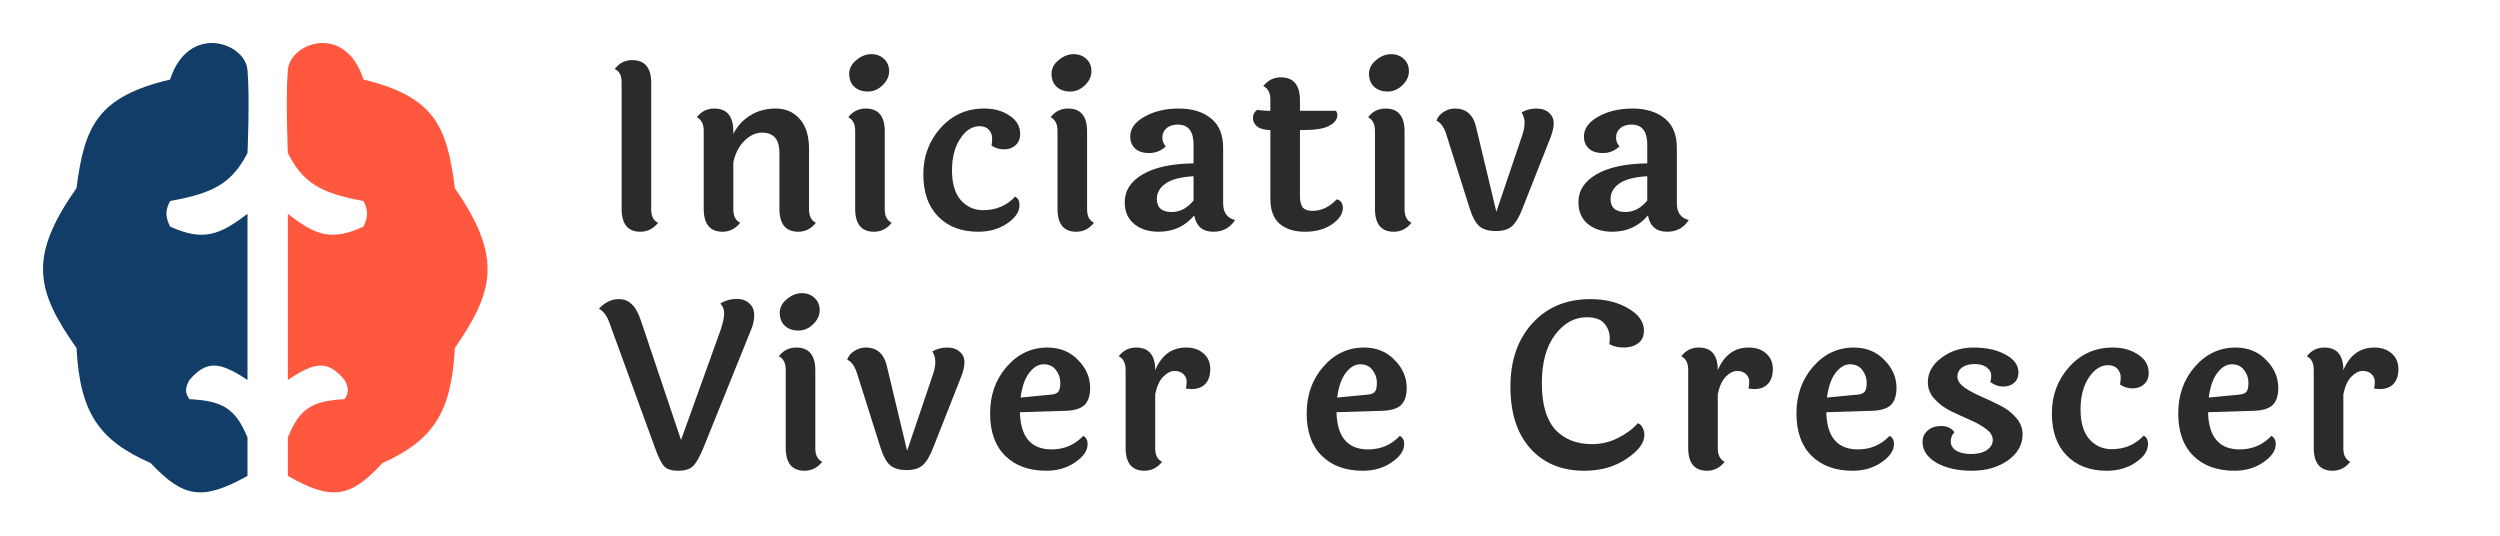
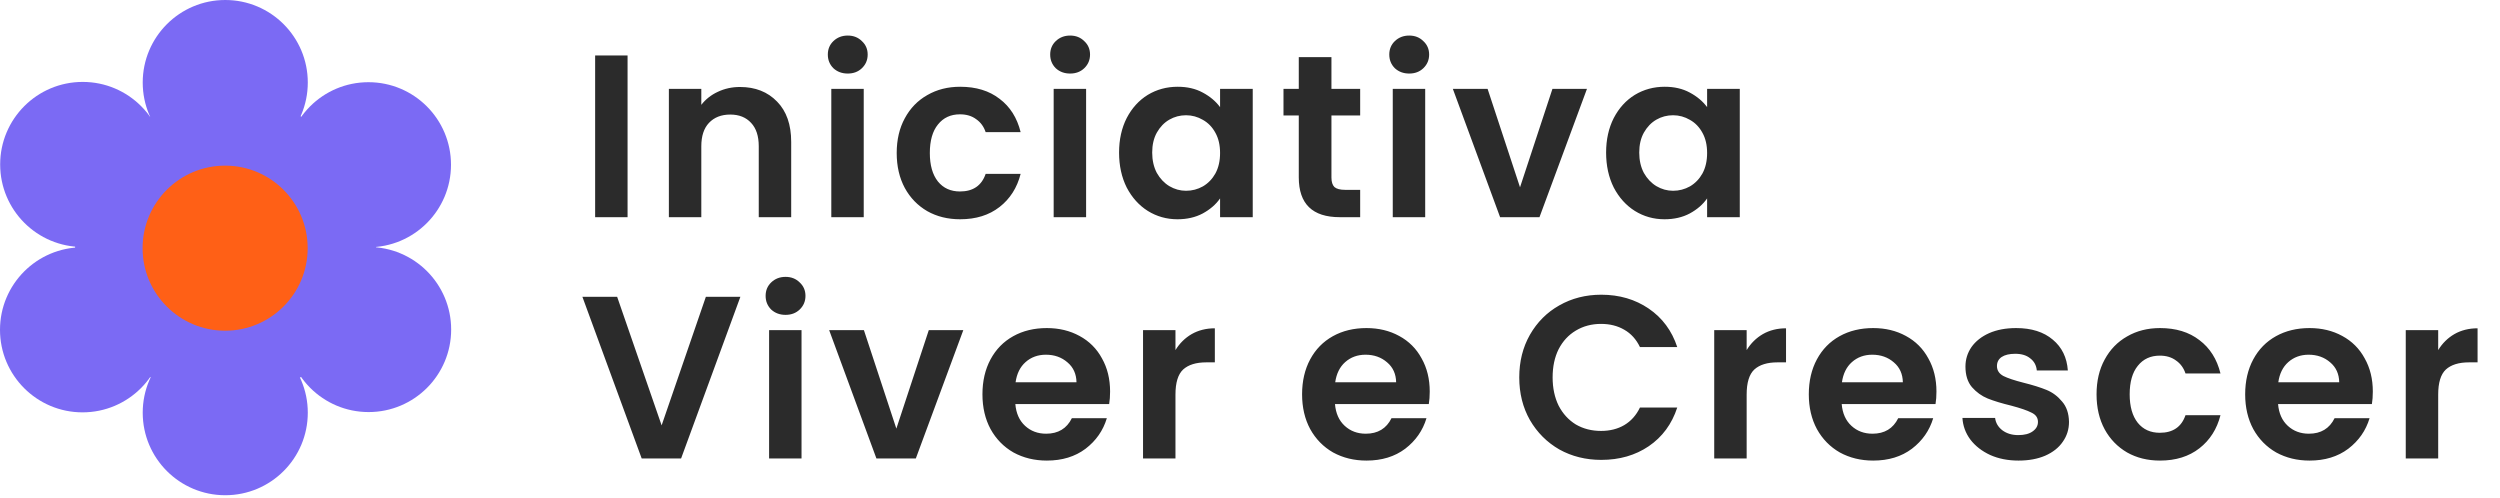
- <svg xmlns="http://www.w3.org/2000/svg" width="523" height="112" viewBox="0 0 523 112" fill="none">
-   <path d="M136.232 17.328V43.824C136.232 45.232 136.712 46.16 137.672 46.608C136.68 47.856 135.448 48.48 133.976 48.48C131.352 48.48 130.04 46.88 130.04 43.68V17.184C130.04 15.776 129.56 14.864 128.6 14.448C129.528 13.2 130.744 12.576 132.248 12.576C134.904 12.576 136.232 14.16 136.232 17.328ZM169.249 31.2V43.824C169.249 45.2 169.729 46.128 170.689 46.608C169.697 47.856 168.465 48.48 166.993 48.48C164.369 48.48 163.057 46.88 163.057 43.68V31.968C163.057 29.152 161.841 27.744 159.409 27.744C158.161 27.744 156.961 28.288 155.809 29.376C154.657 30.464 153.857 31.984 153.409 33.936V43.824C153.409 45.2 153.889 46.128 154.849 46.608C153.857 47.856 152.625 48.48 151.153 48.48C148.529 48.48 147.217 46.88 147.217 43.68V27.36C147.217 25.952 146.737 25.008 145.777 24.528C146.705 23.312 147.921 22.704 149.425 22.704C152.081 22.704 153.409 24.304 153.409 27.504V28.032C154.241 26.368 155.425 25.072 156.961 24.144C158.497 23.184 160.273 22.704 162.289 22.704C164.337 22.704 166.001 23.424 167.281 24.864C168.593 26.304 169.249 28.416 169.249 31.2ZM182.262 11.328C183.35 11.328 184.246 11.664 184.95 12.336C185.654 12.976 186.006 13.84 186.006 14.928C186.006 15.984 185.542 16.96 184.614 17.856C183.718 18.72 182.694 19.152 181.542 19.152C180.39 19.152 179.446 18.816 178.71 18.144C178.006 17.472 177.654 16.576 177.654 15.456C177.654 14.336 178.15 13.376 179.142 12.576C180.134 11.744 181.174 11.328 182.262 11.328ZM185.094 27.504V43.824C185.094 45.2 185.574 46.128 186.534 46.608C185.542 47.856 184.31 48.48 182.838 48.48C180.214 48.48 178.902 46.88 178.902 43.68V27.36C178.902 25.952 178.422 25.008 177.462 24.528C178.39 23.312 179.606 22.704 181.11 22.704C183.766 22.704 185.094 24.304 185.094 27.504ZM213.415 27.984C213.415 29.008 213.095 29.808 212.455 30.384C211.815 30.96 210.999 31.248 210.007 31.248C209.047 31.248 208.183 30.976 207.415 30.432C207.511 30.048 207.559 29.536 207.559 28.896C207.559 28.256 207.335 27.68 206.887 27.168C206.439 26.656 205.783 26.4 204.919 26.4C203.383 26.4 202.039 27.264 200.887 28.992C199.735 30.72 199.159 32.944 199.159 35.664C199.159 38.384 199.767 40.448 200.983 41.856C202.231 43.264 203.799 43.968 205.687 43.968C208.375 43.968 210.599 43.024 212.359 41.136C212.967 41.424 213.271 42.016 213.271 42.912C213.271 44.32 212.407 45.6 210.679 46.752C208.983 47.904 206.967 48.48 204.631 48.48C201.143 48.48 198.359 47.424 196.279 45.312C194.199 43.2 193.159 40.256 193.159 36.48C193.159 32.704 194.359 29.472 196.759 26.784C199.191 24.064 202.231 22.704 205.879 22.704C207.991 22.704 209.767 23.2 211.207 24.192C212.679 25.152 213.415 26.416 213.415 27.984ZM224.587 11.328C225.675 11.328 226.571 11.664 227.275 12.336C227.979 12.976 228.331 13.84 228.331 14.928C228.331 15.984 227.867 16.96 226.939 17.856C226.043 18.72 225.019 19.152 223.867 19.152C222.715 19.152 221.771 18.816 221.035 18.144C220.331 17.472 219.979 16.576 219.979 15.456C219.979 14.336 220.475 13.376 221.467 12.576C222.459 11.744 223.499 11.328 224.587 11.328ZM227.419 27.504V43.824C227.419 45.2 227.899 46.128 228.859 46.608C227.867 47.856 226.635 48.48 225.163 48.48C222.539 48.48 221.227 46.88 221.227 43.68V27.36C221.227 25.952 220.747 25.008 219.787 24.528C220.715 23.312 221.931 22.704 223.435 22.704C226.091 22.704 227.419 24.304 227.419 27.504ZM242.011 41.616C242.011 43.44 243.051 44.352 245.131 44.352C246.859 44.352 248.379 43.552 249.691 41.952V36.864C247.003 37.024 245.051 37.536 243.835 38.4C242.619 39.264 242.011 40.336 242.011 41.616ZM255.883 30.96V42.576C255.883 44.464 256.715 45.616 258.379 46.032C257.323 47.664 255.819 48.48 253.867 48.48C251.595 48.48 250.251 47.344 249.835 45.072C247.915 47.344 245.435 48.48 242.395 48.48C240.283 48.48 238.571 47.936 237.259 46.848C235.947 45.76 235.291 44.24 235.291 42.288C235.291 39.888 236.539 37.952 239.035 36.48C241.531 35.008 245.083 34.24 249.691 34.176V30.24C249.691 27.456 248.587 26.064 246.379 26.064C245.387 26.064 244.603 26.32 244.027 26.832C243.451 27.344 243.163 27.984 243.163 28.752C243.163 29.488 243.403 30.112 243.883 30.624C242.891 31.552 241.739 32.016 240.427 32.016C239.115 32.016 238.123 31.696 237.451 31.056C236.779 30.416 236.443 29.584 236.443 28.56C236.443 26.896 237.451 25.504 239.467 24.384C241.483 23.264 243.867 22.704 246.619 22.704C249.403 22.704 251.643 23.392 253.339 24.768C255.035 26.112 255.883 28.176 255.883 30.96ZM271.951 27.216V40.992C271.951 42.08 272.143 42.88 272.527 43.392C272.943 43.872 273.615 44.112 274.543 44.112C276.431 44.112 278.127 43.312 279.631 41.712C279.983 41.744 280.287 41.92 280.543 42.24C280.799 42.56 280.927 42.976 280.927 43.488C280.927 44.736 280.159 45.888 278.623 46.944C277.119 47.968 275.247 48.48 273.007 48.48C270.767 48.48 268.991 47.92 267.679 46.8C266.399 45.648 265.759 43.92 265.759 41.616V27.216C264.511 27.184 263.583 26.928 262.975 26.448C262.399 25.968 262.111 25.376 262.111 24.672C262.111 23.968 262.399 23.408 262.975 22.992C263.935 23.12 264.767 23.184 265.471 23.184H265.759V20.832C265.759 19.424 265.263 18.48 264.271 18C265.263 16.784 266.479 16.176 267.919 16.176C270.607 16.176 271.951 17.776 271.951 20.976V23.184H279.487C279.679 23.472 279.775 23.776 279.775 24.096C279.775 24.96 279.215 25.696 278.095 26.304C277.007 26.912 275.119 27.216 272.431 27.216H271.951ZM291.003 11.328C292.091 11.328 292.987 11.664 293.691 12.336C294.395 12.976 294.747 13.84 294.747 14.928C294.747 15.984 294.283 16.96 293.355 17.856C292.459 18.72 291.435 19.152 290.283 19.152C289.131 19.152 288.187 18.816 287.451 18.144C286.747 17.472 286.395 16.576 286.395 15.456C286.395 14.336 286.891 13.376 287.883 12.576C288.875 11.744 289.915 11.328 291.003 11.328ZM293.835 27.504V43.824C293.835 45.2 294.315 46.128 295.275 46.608C294.283 47.856 293.051 48.48 291.579 48.48C288.955 48.48 287.643 46.88 287.643 43.68V27.36C287.643 25.952 287.163 25.008 286.203 24.528C287.131 23.312 288.347 22.704 289.851 22.704C292.507 22.704 293.835 24.304 293.835 27.504ZM318.46 28.272C318.78 27.344 318.94 26.48 318.94 25.68C318.94 24.88 318.732 24.16 318.316 23.52C319.244 22.976 320.268 22.704 321.388 22.704C322.508 22.704 323.388 22.992 324.028 23.568C324.7 24.144 325.036 24.88 325.036 25.776C325.036 26.64 324.796 27.68 324.316 28.896L318.556 43.488C317.884 45.28 317.148 46.544 316.348 47.28C315.58 47.984 314.444 48.336 312.94 48.336C311.436 48.336 310.284 48 309.484 47.328C308.684 46.624 307.996 45.344 307.42 43.488L302.524 27.984C302.044 26.544 301.372 25.632 300.508 25.248C300.764 24.48 301.26 23.872 301.996 23.424C302.732 22.944 303.532 22.704 304.396 22.704C306.796 22.704 308.284 24.08 308.86 26.832L313.036 44.304L318.46 28.272ZM336.926 41.616C336.926 43.44 337.966 44.352 340.046 44.352C341.774 44.352 343.294 43.552 344.606 41.952V36.864C341.918 37.024 339.966 37.536 338.75 38.4C337.534 39.264 336.926 40.336 336.926 41.616ZM350.798 30.96V42.576C350.798 44.464 351.63 45.616 353.294 46.032C352.238 47.664 350.734 48.48 348.782 48.48C346.51 48.48 345.166 47.344 344.75 45.072C342.83 47.344 340.35 48.48 337.31 48.48C335.198 48.48 333.486 47.936 332.174 46.848C330.862 45.76 330.206 44.24 330.206 42.288C330.206 39.888 331.454 37.952 333.95 36.48C336.446 35.008 339.998 34.24 344.606 34.176V30.24C344.606 27.456 343.502 26.064 341.294 26.064C340.302 26.064 339.518 26.32 338.942 26.832C338.366 27.344 338.078 27.984 338.078 28.752C338.078 29.488 338.318 30.112 338.798 30.624C337.806 31.552 336.654 32.016 335.342 32.016C334.03 32.016 333.038 31.696 332.366 31.056C331.694 30.416 331.358 29.584 331.358 28.56C331.358 26.896 332.366 25.504 334.382 24.384C336.398 23.264 338.782 22.704 341.534 22.704C344.318 22.704 346.558 23.392 348.254 24.768C349.95 26.112 350.798 28.176 350.798 30.96ZM150.68 63.488C151.768 62.848 152.888 62.528 154.04 62.528C155.224 62.528 156.136 62.848 156.776 63.488C157.448 64.096 157.784 64.912 157.784 65.936C157.784 66.96 157.56 67.984 157.112 69.008L147.176 93.632C146.376 95.584 145.64 96.88 144.968 97.52C144.328 98.16 143.304 98.48 141.896 98.48C140.488 98.48 139.496 98.16 138.92 97.52C138.344 96.88 137.704 95.584 137 93.632L127.544 67.664C127 66.096 126.248 65.072 125.288 64.592C126.536 63.248 127.928 62.576 129.464 62.576C130.52 62.576 131.4 62.912 132.104 63.584C132.84 64.224 133.496 65.376 134.072 67.04L142.472 92.048L150.776 68.96C151.256 67.488 151.496 66.352 151.496 65.552C151.496 64.72 151.224 64.032 150.68 63.488ZM167.733 61.328C168.821 61.328 169.717 61.664 170.421 62.336C171.125 62.976 171.477 63.84 171.477 64.928C171.477 65.984 171.013 66.96 170.085 67.856C169.189 68.72 168.165 69.152 167.013 69.152C165.861 69.152 164.917 68.816 164.181 68.144C163.477 67.472 163.125 66.576 163.125 65.456C163.125 64.336 163.621 63.376 164.613 62.576C165.605 61.744 166.645 61.328 167.733 61.328ZM170.565 77.504V93.824C170.565 95.2 171.045 96.128 172.005 96.608C171.013 97.856 169.781 98.48 168.309 98.48C165.685 98.48 164.373 96.88 164.373 93.68V77.36C164.373 75.952 163.893 75.008 162.933 74.528C163.861 73.312 165.077 72.704 166.581 72.704C169.237 72.704 170.565 74.304 170.565 77.504ZM195.19 78.272C195.51 77.344 195.67 76.48 195.67 75.68C195.67 74.88 195.462 74.16 195.046 73.52C195.974 72.976 196.998 72.704 198.118 72.704C199.238 72.704 200.118 72.992 200.758 73.568C201.43 74.144 201.766 74.88 201.766 75.776C201.766 76.64 201.526 77.68 201.046 78.896L195.286 93.488C194.614 95.28 193.878 96.544 193.078 97.28C192.31 97.984 191.174 98.336 189.67 98.336C188.166 98.336 187.014 98 186.214 97.328C185.414 96.624 184.726 95.344 184.15 93.488L179.254 77.984C178.774 76.544 178.102 75.632 177.238 75.248C177.494 74.48 177.99 73.872 178.726 73.424C179.462 72.944 180.262 72.704 181.126 72.704C183.526 72.704 185.014 74.08 185.59 76.832L189.766 94.304L195.19 78.272ZM219.992 82.544C220.632 82.48 221.096 82.288 221.384 81.968C221.672 81.648 221.816 81.008 221.816 80.048C221.816 79.088 221.512 78.208 220.904 77.408C220.296 76.608 219.432 76.208 218.312 76.208C217.224 76.208 216.216 76.816 215.288 78.032C214.392 79.216 213.8 80.928 213.512 83.168L219.992 82.544ZM219.992 94.016C222.616 94.016 224.824 93.072 226.616 91.184C227.224 91.504 227.528 92.08 227.528 92.912C227.528 94.256 226.664 95.52 224.936 96.704C223.24 97.888 221.224 98.48 218.888 98.48C215.272 98.48 212.408 97.44 210.296 95.36C208.184 93.28 207.128 90.32 207.128 86.48C207.128 82.64 208.28 79.392 210.584 76.736C212.92 74.048 215.768 72.704 219.128 72.704C221.72 72.704 223.848 73.568 225.512 75.296C227.208 76.992 228.056 78.944 228.056 81.152C228.056 82.816 227.64 84.032 226.808 84.8C225.976 85.536 224.584 85.92 222.632 85.952L213.368 86.24C213.496 91.424 215.704 94.016 219.992 94.016ZM235.477 93.68V77.36C235.477 75.952 234.997 75.008 234.037 74.528C234.965 73.312 236.181 72.704 237.685 72.704C240.341 72.704 241.669 74.288 241.669 77.456C242.981 74.288 245.141 72.704 248.149 72.704C249.653 72.704 250.869 73.12 251.797 73.952C252.725 74.784 253.189 75.872 253.189 77.216C253.189 78.528 252.853 79.552 252.181 80.288C251.509 81.024 250.549 81.392 249.301 81.392C249.077 81.392 248.677 81.36 248.101 81.296C248.197 80.816 248.245 80.304 248.245 79.76C248.245 79.216 248.021 78.72 247.573 78.272C247.125 77.824 246.501 77.6 245.701 77.6C244.933 77.6 244.149 78 243.349 78.8C242.581 79.568 242.021 80.784 241.669 82.448V93.824C241.669 95.2 242.149 96.128 243.109 96.608C242.117 97.856 240.885 98.48 239.413 98.48C236.789 98.48 235.477 96.88 235.477 93.68ZM286.22 82.544C286.86 82.48 287.324 82.288 287.612 81.968C287.9 81.648 288.044 81.008 288.044 80.048C288.044 79.088 287.74 78.208 287.132 77.408C286.524 76.608 285.66 76.208 284.54 76.208C283.452 76.208 282.444 76.816 281.516 78.032C280.62 79.216 280.028 80.928 279.74 83.168L286.22 82.544ZM286.22 94.016C288.844 94.016 291.052 93.072 292.844 91.184C293.452 91.504 293.756 92.08 293.756 92.912C293.756 94.256 292.892 95.52 291.164 96.704C289.468 97.888 287.452 98.48 285.116 98.48C281.5 98.48 278.636 97.44 276.524 95.36C274.412 93.28 273.356 90.32 273.356 86.48C273.356 82.64 274.508 79.392 276.812 76.736C279.148 74.048 281.996 72.704 285.356 72.704C287.948 72.704 290.076 73.568 291.74 75.296C293.436 76.992 294.284 78.944 294.284 81.152C294.284 82.816 293.868 84.032 293.036 84.8C292.204 85.536 290.812 85.92 288.86 85.952L279.596 86.24C279.724 91.424 281.932 94.016 286.22 94.016ZM343.914 69.152C343.914 70.336 343.498 71.232 342.666 71.84C341.866 72.416 340.874 72.704 339.69 72.704C338.506 72.704 337.498 72.464 336.666 71.984C336.73 71.568 336.762 71.168 336.762 70.784C336.762 69.6 336.394 68.576 335.658 67.712C334.954 66.816 333.706 66.368 331.914 66.368C329.386 66.368 327.194 67.584 325.338 70.016C323.482 72.448 322.554 75.84 322.554 80.192C322.554 84.544 323.482 87.76 325.338 89.84C327.226 91.888 329.802 92.912 333.066 92.912C334.986 92.912 336.794 92.48 338.49 91.616C340.218 90.752 341.594 89.728 342.618 88.544C343.034 88.64 343.37 88.944 343.626 89.456C343.882 89.968 344.01 90.48 344.01 90.992C344.01 92.656 342.762 94.32 340.266 95.984C337.802 97.648 334.858 98.48 331.434 98.48C326.698 98.48 322.938 96.928 320.154 93.824C317.37 90.72 315.978 86.416 315.978 80.912C315.978 75.408 317.514 70.976 320.586 67.616C323.658 64.256 327.69 62.576 332.682 62.576C335.786 62.576 338.426 63.216 340.602 64.496C342.81 65.776 343.914 67.328 343.914 69.152ZM353.17 93.68V77.36C353.17 75.952 352.69 75.008 351.73 74.528C352.658 73.312 353.874 72.704 355.378 72.704C358.034 72.704 359.362 74.288 359.362 77.456C360.674 74.288 362.834 72.704 365.842 72.704C367.346 72.704 368.562 73.12 369.49 73.952C370.418 74.784 370.882 75.872 370.882 77.216C370.882 78.528 370.546 79.552 369.874 80.288C369.202 81.024 368.242 81.392 366.994 81.392C366.77 81.392 366.37 81.36 365.794 81.296C365.89 80.816 365.938 80.304 365.938 79.76C365.938 79.216 365.714 78.72 365.266 78.272C364.818 77.824 364.194 77.6 363.394 77.6C362.626 77.6 361.842 78 361.042 78.8C360.274 79.568 359.714 80.784 359.362 82.448V93.824C359.362 95.2 359.842 96.128 360.802 96.608C359.81 97.856 358.578 98.48 357.106 98.48C354.482 98.48 353.17 96.88 353.17 93.68ZM388.682 82.544C389.322 82.48 389.786 82.288 390.074 81.968C390.362 81.648 390.506 81.008 390.506 80.048C390.506 79.088 390.202 78.208 389.594 77.408C388.986 76.608 388.122 76.208 387.002 76.208C385.914 76.208 384.906 76.816 383.978 78.032C383.082 79.216 382.49 80.928 382.202 83.168L388.682 82.544ZM388.682 94.016C391.306 94.016 393.514 93.072 395.306 91.184C395.914 91.504 396.218 92.08 396.218 92.912C396.218 94.256 395.354 95.52 393.626 96.704C391.93 97.888 389.914 98.48 387.578 98.48C383.962 98.48 381.098 97.44 378.986 95.36C376.874 93.28 375.818 90.32 375.818 86.48C375.818 82.64 376.97 79.392 379.274 76.736C381.61 74.048 384.458 72.704 387.818 72.704C390.41 72.704 392.538 73.568 394.202 75.296C395.898 76.992 396.746 78.944 396.746 81.152C396.746 82.816 396.33 84.032 395.498 84.8C394.666 85.536 393.274 85.92 391.322 85.952L382.058 86.24C382.186 91.424 384.394 94.016 388.682 94.016ZM422.262 77.936C422.262 78.832 421.958 79.552 421.35 80.096C420.774 80.608 420.006 80.864 419.046 80.864C418.086 80.864 417.19 80.544 416.358 79.904C416.518 79.424 416.582 78.928 416.55 78.416C416.55 77.872 416.246 77.36 415.638 76.88C415.062 76.4 414.214 76.16 413.094 76.16C412.006 76.16 411.126 76.4 410.454 76.88C409.814 77.36 409.494 78 409.494 78.8C409.494 79.568 409.958 80.304 410.886 81.008C411.846 81.68 412.982 82.304 414.294 82.88C415.638 83.456 416.966 84.08 418.278 84.752C419.622 85.392 420.758 86.24 421.686 87.296C422.646 88.352 423.126 89.536 423.126 90.848C423.126 93.024 422.102 94.848 420.054 96.32C418.006 97.76 415.494 98.48 412.518 98.48C409.574 98.48 407.126 97.936 405.174 96.848C403.19 95.696 402.198 94.24 402.198 92.48C402.198 91.488 402.55 90.688 403.254 90.08C403.958 89.44 404.902 89.12 406.086 89.12C407.302 89.12 408.23 89.552 408.87 90.416C408.358 90.928 408.102 91.584 408.102 92.384C408.102 93.152 408.47 93.776 409.206 94.256C409.974 94.736 411.03 94.976 412.374 94.976C413.75 94.976 414.838 94.704 415.638 94.16C416.47 93.584 416.886 92.88 416.886 92.048C416.886 91.184 416.422 90.416 415.494 89.744C414.566 89.04 413.43 88.4 412.086 87.824C410.774 87.248 409.446 86.64 408.102 86C406.758 85.328 405.622 84.48 404.694 83.456C403.766 82.432 403.302 81.28 403.302 80C403.302 77.984 404.246 76.272 406.134 74.864C408.022 73.424 410.278 72.704 412.902 72.704C415.558 72.704 417.782 73.2 419.574 74.192C421.366 75.152 422.262 76.4 422.262 77.936ZM449.507 77.984C449.507 79.008 449.187 79.808 448.547 80.384C447.907 80.96 447.091 81.248 446.099 81.248C445.139 81.248 444.275 80.976 443.507 80.432C443.603 80.048 443.651 79.536 443.651 78.896C443.651 78.256 443.427 77.68 442.979 77.168C442.531 76.656 441.875 76.4 441.011 76.4C439.475 76.4 438.131 77.264 436.979 78.992C435.827 80.72 435.251 82.944 435.251 85.664C435.251 88.384 435.859 90.448 437.075 91.856C438.323 93.264 439.891 93.968 441.779 93.968C444.467 93.968 446.691 93.024 448.451 91.136C449.059 91.424 449.363 92.016 449.363 92.912C449.363 94.32 448.499 95.6 446.771 96.752C445.075 97.904 443.059 98.48 440.723 98.48C437.235 98.48 434.451 97.424 432.371 95.312C430.291 93.2 429.251 90.256 429.251 86.48C429.251 82.704 430.451 79.472 432.851 76.784C435.283 74.064 438.323 72.704 441.971 72.704C444.083 72.704 445.859 73.2 447.299 74.192C448.771 75.152 449.507 76.416 449.507 77.984ZM468.551 82.544C469.191 82.48 469.655 82.288 469.943 81.968C470.231 81.648 470.375 81.008 470.375 80.048C470.375 79.088 470.071 78.208 469.463 77.408C468.855 76.608 467.991 76.208 466.871 76.208C465.783 76.208 464.775 76.816 463.847 78.032C462.951 79.216 462.359 80.928 462.071 83.168L468.551 82.544ZM468.551 94.016C471.175 94.016 473.383 93.072 475.175 91.184C475.783 91.504 476.087 92.08 476.087 92.912C476.087 94.256 475.223 95.52 473.495 96.704C471.799 97.888 469.783 98.48 467.447 98.48C463.831 98.48 460.967 97.44 458.855 95.36C456.743 93.28 455.687 90.32 455.687 86.48C455.687 82.64 456.839 79.392 459.143 76.736C461.479 74.048 464.327 72.704 467.687 72.704C470.279 72.704 472.407 73.568 474.071 75.296C475.767 76.992 476.615 78.944 476.615 81.152C476.615 82.816 476.199 84.032 475.367 84.8C474.535 85.536 473.143 85.92 471.191 85.952L461.927 86.24C462.055 91.424 464.263 94.016 468.551 94.016ZM484.036 93.68V77.36C484.036 75.952 483.556 75.008 482.596 74.528C483.524 73.312 484.74 72.704 486.244 72.704C488.9 72.704 490.228 74.288 490.228 77.456C491.54 74.288 493.7 72.704 496.708 72.704C498.212 72.704 499.428 73.12 500.356 73.952C501.284 74.784 501.748 75.872 501.748 77.216C501.748 78.528 501.412 79.552 500.74 80.288C500.068 81.024 499.108 81.392 497.86 81.392C497.636 81.392 497.236 81.36 496.66 81.296C496.756 80.816 496.804 80.304 496.804 79.76C496.804 79.216 496.58 78.72 496.132 78.272C495.684 77.824 495.06 77.6 494.26 77.6C493.492 77.6 492.708 78 491.908 78.8C491.14 79.568 490.58 80.784 490.228 82.448V93.824C490.228 95.2 490.708 96.128 491.668 96.608C490.676 97.856 489.444 98.48 487.972 98.48C485.348 98.48 484.036 96.88 484.036 93.68Z" fill="#2B2B2B" />
-   <path d="M35.578 16.64C39.427 4.784 51.271 8.851 51.776 14.634C52.28 20.418 51.776 32.02 51.776 32.02C48.508 38.249 44.878 40.382 35.578 42.05C34.518 44.139 34.596 45.31 35.578 47.4C42.548 50.559 45.969 49.153 51.776 44.725V79.496C45.901 75.583 43.175 75.361 39.628 79.496C38.695 81.226 38.679 82.107 39.628 83.508C46.35 83.859 49.245 85.284 51.776 91.532V99.556C42.252 104.879 38.303 104.065 31.529 96.882C20.776 92.133 16.726 86.448 16.007 72.809C7.673 60.956 5.708 53.919 16.007 39.375C17.667 26.21 20.541 20.221 35.578 16.64Z" fill="#123D68" />
-   <path d="M76.04 16.64C72.281 4.784 60.712 8.851 60.219 14.634C59.726 20.418 60.219 32.02 60.219 32.02C63.41 38.249 66.957 40.382 76.04 42.05C77.076 44.139 76.999 45.31 76.04 47.4C69.232 50.559 65.891 49.153 60.219 44.725V79.496C65.957 75.583 68.62 75.361 72.085 79.496C72.995 81.226 73.011 82.107 72.085 83.508C65.519 83.859 62.691 85.284 60.219 91.532V99.556C69.521 104.879 73.379 104.065 79.995 96.882C90.498 92.133 94.454 86.448 95.156 72.809C103.296 60.956 105.216 53.919 95.156 39.375C93.535 26.21 90.727 20.221 76.04 16.64Z" fill="#FF583E" />
+ <svg xmlns="http://www.w3.org/2000/svg" width="518" height="103" viewBox="0 0 518 103" fill="none">
+   <path d="M130.032 11.496V45H123.312V11.496H130.032ZM153.327 18.024C156.495 18.024 159.055 19.032 161.007 21.048C162.959 23.032 163.935 25.816 163.935 29.4V45H157.215V30.312C157.215 28.2 156.687 26.584 155.631 25.464C154.575 24.312 153.135 23.736 151.311 23.736C149.455 23.736 147.983 24.312 146.895 25.464C145.839 26.584 145.311 28.2 145.311 30.312V45H138.591V18.408H145.311V21.72C146.207 20.568 147.343 19.672 148.719 19.032C150.127 18.36 151.663 18.024 153.327 18.024ZM175.654 15.24C174.47 15.24 173.478 14.872 172.678 14.136C171.91 13.368 171.526 12.424 171.526 11.304C171.526 10.184 171.91 9.256 172.678 8.52C173.478 7.752 174.47 7.368 175.654 7.368C176.838 7.368 177.814 7.752 178.582 8.52C179.382 9.256 179.782 10.184 179.782 11.304C179.782 12.424 179.382 13.368 178.582 14.136C177.814 14.872 176.838 15.24 175.654 15.24ZM178.966 18.408V45H172.246V18.408H178.966ZM185.797 31.704C185.797 28.952 186.357 26.552 187.477 24.504C188.597 22.424 190.149 20.824 192.133 19.704C194.117 18.552 196.389 17.976 198.949 17.976C202.245 17.976 204.965 18.808 207.109 20.472C209.285 22.104 210.741 24.408 211.477 27.384H204.229C203.845 26.232 203.189 25.336 202.261 24.696C201.365 24.024 200.245 23.688 198.901 23.688C196.981 23.688 195.461 24.392 194.341 25.8C193.221 27.176 192.661 29.144 192.661 31.704C192.661 34.232 193.221 36.2 194.341 37.608C195.461 38.984 196.981 39.672 198.901 39.672C201.621 39.672 203.397 38.456 204.229 36.024H211.477C210.741 38.904 209.285 41.192 207.109 42.888C204.933 44.584 202.213 45.432 198.949 45.432C196.389 45.432 194.117 44.872 192.133 43.752C190.149 42.6 188.597 41 187.477 38.952C186.357 36.872 185.797 34.456 185.797 31.704ZM221.728 15.24C220.544 15.24 219.552 14.872 218.752 14.136C217.984 13.368 217.6 12.424 217.6 11.304C217.6 10.184 217.984 9.256 218.752 8.52C219.552 7.752 220.544 7.368 221.728 7.368C222.912 7.368 223.888 7.752 224.656 8.52C225.456 9.256 225.856 10.184 225.856 11.304C225.856 12.424 225.456 13.368 224.656 14.136C223.888 14.872 222.912 15.24 221.728 15.24ZM225.04 18.408V45H218.32V18.408H225.04ZM231.871 31.608C231.871 28.92 232.399 26.536 233.455 24.456C234.543 22.376 235.999 20.776 237.823 19.656C239.679 18.536 241.743 17.976 244.015 17.976C245.999 17.976 247.727 18.376 249.199 19.176C250.703 19.976 251.903 20.984 252.799 22.2V18.408H259.567V45H252.799V41.112C251.935 42.36 250.735 43.4 249.199 44.232C247.695 45.032 245.951 45.432 243.967 45.432C241.727 45.432 239.679 44.856 237.823 43.704C235.999 42.552 234.543 40.936 233.455 38.856C232.399 36.744 231.871 34.328 231.871 31.608ZM252.799 31.704C252.799 30.072 252.479 28.68 251.839 27.528C251.199 26.344 250.335 25.448 249.247 24.84C248.159 24.2 246.991 23.88 245.743 23.88C244.495 23.88 243.343 24.184 242.287 24.792C241.231 25.4 240.367 26.296 239.695 27.48C239.055 28.632 238.735 30.008 238.735 31.608C238.735 33.208 239.055 34.616 239.695 35.832C240.367 37.016 241.231 37.928 242.287 38.568C243.375 39.208 244.527 39.528 245.743 39.528C246.991 39.528 248.159 39.224 249.247 38.616C250.335 37.976 251.199 37.08 251.839 35.928C252.479 34.744 252.799 33.336 252.799 31.704ZM275.875 23.928V36.792C275.875 37.688 276.083 38.344 276.499 38.76C276.947 39.144 277.683 39.336 278.707 39.336H281.827V45H277.603C271.939 45 269.107 42.248 269.107 36.744V23.928H265.939V18.408H269.107V11.832H275.875V18.408H281.827V23.928H275.875ZM291.988 15.24C290.804 15.24 289.812 14.872 289.012 14.136C288.244 13.368 287.86 12.424 287.86 11.304C287.86 10.184 288.244 9.256 289.012 8.52C289.812 7.752 290.804 7.368 291.988 7.368C293.172 7.368 294.148 7.752 294.916 8.52C295.716 9.256 296.116 10.184 296.116 11.304C296.116 12.424 295.716 13.368 294.916 14.136C294.148 14.872 293.172 15.24 291.988 15.24ZM295.3 18.408V45H288.58V18.408H295.3ZM314.948 38.808L321.668 18.408H328.82L318.98 45H310.82L301.028 18.408H308.228L314.948 38.808ZM332.786 31.608C332.786 28.92 333.314 26.536 334.37 24.456C335.458 22.376 336.914 20.776 338.738 19.656C340.594 18.536 342.658 17.976 344.93 17.976C346.914 17.976 348.642 18.376 350.114 19.176C351.618 19.976 352.818 20.984 353.714 22.2V18.408H360.482V45H353.714V41.112C352.85 42.36 351.65 43.4 350.114 44.232C348.61 45.032 346.866 45.432 344.882 45.432C342.642 45.432 340.594 44.856 338.738 43.704C336.914 42.552 335.458 40.936 334.37 38.856C333.314 36.744 332.786 34.328 332.786 31.608ZM353.714 31.704C353.714 30.072 353.394 28.68 352.754 27.528C352.114 26.344 351.25 25.448 350.162 24.84C349.074 24.2 347.906 23.88 346.658 23.88C345.41 23.88 344.258 24.184 343.202 24.792C342.146 25.4 341.282 26.296 340.61 27.48C339.97 28.632 339.65 30.008 339.65 31.608C339.65 33.208 339.97 34.616 340.61 35.832C341.282 37.016 342.146 37.928 343.202 38.568C344.29 39.208 345.442 39.528 346.658 39.528C347.906 39.528 349.074 39.224 350.162 38.616C351.25 37.976 352.114 37.08 352.754 35.928C353.394 34.744 353.714 33.336 353.714 31.704ZM153.408 61.496L141.12 95H132.96L120.672 61.496H127.872L137.088 88.136L146.256 61.496H153.408ZM162.765 65.24C161.581 65.24 160.589 64.872 159.789 64.136C159.021 63.368 158.637 62.424 158.637 61.304C158.637 60.184 159.021 59.256 159.789 58.52C160.589 57.752 161.581 57.368 162.765 57.368C163.949 57.368 164.925 57.752 165.693 58.52C166.493 59.256 166.893 60.184 166.893 61.304C166.893 62.424 166.493 63.368 165.693 64.136C164.925 64.872 163.949 65.24 162.765 65.24ZM166.077 68.408V95H159.357V68.408H166.077ZM185.724 88.808L192.444 68.408H199.596L189.756 95H181.596L171.804 68.408H179.004L185.724 88.808ZM230.011 81.128C230.011 82.088 229.947 82.952 229.819 83.72H210.379C210.539 85.64 211.211 87.144 212.395 88.232C213.579 89.32 215.035 89.864 216.763 89.864C219.259 89.864 221.035 88.792 222.091 86.648H229.339C228.571 89.208 227.099 91.32 224.923 92.984C222.747 94.616 220.075 95.432 216.907 95.432C214.347 95.432 212.043 94.872 209.995 93.752C207.979 92.6 206.395 90.984 205.243 88.904C204.123 86.824 203.563 84.424 203.563 81.704C203.563 78.952 204.123 76.536 205.243 74.456C206.363 72.376 207.931 70.776 209.947 69.656C211.963 68.536 214.283 67.976 216.907 67.976C219.435 67.976 221.691 68.52 223.675 69.608C225.691 70.696 227.243 72.248 228.331 74.264C229.451 76.248 230.011 78.536 230.011 81.128ZM223.051 79.208C223.019 77.48 222.395 76.104 221.179 75.08C219.963 74.024 218.475 73.496 216.715 73.496C215.051 73.496 213.643 74.008 212.491 75.032C211.371 76.024 210.683 77.416 210.427 79.208H223.051ZM243.556 72.536C244.42 71.128 245.54 70.024 246.916 69.224C248.324 68.424 249.924 68.024 251.716 68.024V75.08H249.94C247.828 75.08 246.228 75.576 245.14 76.568C244.084 77.56 243.556 79.288 243.556 81.752V95H236.836V68.408H243.556V72.536ZM296.24 81.128C296.24 82.088 296.176 82.952 296.048 83.72H276.608C276.768 85.64 277.44 87.144 278.624 88.232C279.808 89.32 281.264 89.864 282.992 89.864C285.488 89.864 287.264 88.792 288.32 86.648H295.568C294.8 89.208 293.328 91.32 291.152 92.984C288.976 94.616 286.304 95.432 283.136 95.432C280.576 95.432 278.272 94.872 276.224 93.752C274.208 92.6 272.624 90.984 271.472 88.904C270.352 86.824 269.792 84.424 269.792 81.704C269.792 78.952 270.352 76.536 271.472 74.456C272.592 72.376 274.16 70.776 276.176 69.656C278.192 68.536 280.512 67.976 283.136 67.976C285.664 67.976 287.92 68.52 289.904 69.608C291.92 70.696 293.472 72.248 294.56 74.264C295.68 76.248 296.24 78.536 296.24 81.128ZM289.28 79.208C289.248 77.48 288.624 76.104 287.408 75.08C286.192 74.024 284.704 73.496 282.944 73.496C281.28 73.496 279.872 74.008 278.72 75.032C277.6 76.024 276.912 77.416 276.656 79.208H289.28ZM314.79 78.2C314.79 74.904 315.526 71.96 316.998 69.368C318.502 66.744 320.534 64.712 323.094 63.272C325.686 61.8 328.582 61.064 331.782 61.064C335.526 61.064 338.806 62.024 341.622 63.944C344.438 65.864 346.406 68.52 347.526 71.912H339.798C339.03 70.312 337.942 69.112 336.534 68.312C335.158 67.512 333.558 67.112 331.734 67.112C329.782 67.112 328.038 67.576 326.502 68.504C324.998 69.4 323.814 70.68 322.95 72.344C322.118 74.008 321.702 75.96 321.702 78.2C321.702 80.408 322.118 82.36 322.95 84.056C323.814 85.72 324.998 87.016 326.502 87.944C328.038 88.84 329.782 89.288 331.734 89.288C333.558 89.288 335.158 88.888 336.534 88.088C337.942 87.256 339.03 86.04 339.798 84.44H347.526C346.406 87.864 344.438 90.536 341.622 92.456C338.838 94.344 335.558 95.288 331.782 95.288C328.582 95.288 325.686 94.568 323.094 93.128C320.534 91.656 318.502 89.624 316.998 87.032C315.526 84.44 314.79 81.496 314.79 78.2ZM361.906 72.536C362.77 71.128 363.89 70.024 365.266 69.224C366.674 68.424 368.274 68.024 370.066 68.024V75.08H368.29C366.178 75.08 364.578 75.576 363.49 76.568C362.434 77.56 361.906 79.288 361.906 81.752V95H355.186V68.408H361.906V72.536ZM401.232 81.128C401.232 82.088 401.168 82.952 401.04 83.72H381.6C381.76 85.64 382.432 87.144 383.616 88.232C384.8 89.32 386.256 89.864 387.984 89.864C390.48 89.864 392.256 88.792 393.312 86.648H400.56C399.792 89.208 398.32 91.32 396.144 92.984C393.968 94.616 391.296 95.432 388.128 95.432C385.568 95.432 383.264 94.872 381.216 93.752C379.2 92.6 377.616 90.984 376.464 88.904C375.344 86.824 374.784 84.424 374.784 81.704C374.784 78.952 375.344 76.536 376.464 74.456C377.584 72.376 379.152 70.776 381.168 69.656C383.184 68.536 385.504 67.976 388.128 67.976C390.656 67.976 392.912 68.52 394.896 69.608C396.912 70.696 398.464 72.248 399.552 74.264C400.672 76.248 401.232 78.536 401.232 81.128ZM394.272 79.208C394.24 77.48 393.616 76.104 392.4 75.08C391.184 74.024 389.696 73.496 387.936 73.496C386.272 73.496 384.864 74.008 383.712 75.032C382.592 76.024 381.904 77.416 381.648 79.208H394.272ZM418.233 95.432C416.057 95.432 414.105 95.048 412.377 94.28C410.649 93.48 409.273 92.408 408.249 91.064C407.257 89.72 406.713 88.232 406.617 86.6H413.385C413.513 87.624 414.009 88.472 414.873 89.144C415.769 89.816 416.873 90.152 418.185 90.152C419.465 90.152 420.457 89.896 421.161 89.384C421.897 88.872 422.265 88.216 422.265 87.416C422.265 86.552 421.817 85.912 420.921 85.496C420.057 85.048 418.665 84.568 416.745 84.056C414.761 83.576 413.129 83.08 411.849 82.568C410.601 82.056 409.513 81.272 408.585 80.216C407.689 79.16 407.241 77.736 407.241 75.944C407.241 74.472 407.657 73.128 408.489 71.912C409.353 70.696 410.569 69.736 412.137 69.032C413.737 68.328 415.609 67.976 417.753 67.976C420.921 67.976 423.449 68.776 425.337 70.376C427.225 71.944 428.265 74.072 428.457 76.76H422.025C421.929 75.704 421.481 74.872 420.681 74.264C419.913 73.624 418.873 73.304 417.561 73.304C416.345 73.304 415.401 73.528 414.729 73.976C414.089 74.424 413.769 75.048 413.769 75.848C413.769 76.744 414.217 77.432 415.113 77.912C416.009 78.36 417.401 78.824 419.289 79.304C421.209 79.784 422.793 80.28 424.041 80.792C425.289 81.304 426.361 82.104 427.257 83.192C428.185 84.248 428.665 85.656 428.697 87.416C428.697 88.952 428.265 90.328 427.401 91.544C426.569 92.76 425.353 93.72 423.753 94.424C422.185 95.096 420.345 95.432 418.233 95.432ZM434.405 81.704C434.405 78.952 434.965 76.552 436.085 74.504C437.205 72.424 438.757 70.824 440.741 69.704C442.725 68.552 444.997 67.976 447.557 67.976C450.853 67.976 453.573 68.808 455.717 70.472C457.893 72.104 459.349 74.408 460.085 77.384H452.837C452.453 76.232 451.797 75.336 450.869 74.696C449.973 74.024 448.853 73.688 447.509 73.688C445.589 73.688 444.069 74.392 442.949 75.8C441.829 77.176 441.269 79.144 441.269 81.704C441.269 84.232 441.829 86.2 442.949 87.608C444.069 88.984 445.589 89.672 447.509 89.672C450.229 89.672 452.005 88.456 452.837 86.024H460.085C459.349 88.904 457.893 91.192 455.717 92.888C453.541 94.584 450.821 95.432 447.557 95.432C444.997 95.432 442.725 94.872 440.741 93.752C438.757 92.6 437.205 91 436.085 88.952C434.965 86.872 434.405 84.456 434.405 81.704ZM491.648 81.128C491.648 82.088 491.584 82.952 491.456 83.72H472.016C472.176 85.64 472.848 87.144 474.032 88.232C475.216 89.32 476.672 89.864 478.4 89.864C480.896 89.864 482.672 88.792 483.728 86.648H490.976C490.208 89.208 488.736 91.32 486.56 92.984C484.384 94.616 481.712 95.432 478.544 95.432C475.984 95.432 473.68 94.872 471.632 93.752C469.616 92.6 468.032 90.984 466.88 88.904C465.76 86.824 465.2 84.424 465.2 81.704C465.2 78.952 465.76 76.536 466.88 74.456C468 72.376 469.568 70.776 471.584 69.656C473.6 68.536 475.92 67.976 478.544 67.976C481.072 67.976 483.328 68.52 485.312 69.608C487.328 70.696 488.88 72.248 489.968 74.264C491.088 76.248 491.648 78.536 491.648 81.128ZM484.688 79.208C484.656 77.48 484.032 76.104 482.816 75.08C481.6 74.024 480.112 73.496 478.352 73.496C476.688 73.496 475.28 74.008 474.128 75.032C473.008 76.024 472.32 77.416 472.064 79.208H484.688ZM505.193 72.536C506.057 71.128 507.177 70.024 508.553 69.224C509.961 68.424 511.561 68.024 513.353 68.024V75.08H511.577C509.465 75.08 507.865 75.576 506.777 76.568C505.721 77.56 505.193 79.288 505.193 81.752V95H498.473V68.408H505.193V72.536Z" fill="#2B2B2B" />
+   <circle cx="46.673" cy="17.102" r="17.102" fill="#7B6AF4" />
+   <circle cx="46.673" cy="85.51" r="17.102" fill="#7B6AF4" />
+   <circle cx="17.102" cy="68.338" r="17.102" fill="#7B6AF4" />
+   <circle cx="76.345" cy="34.134" r="17.102" fill="#7B6AF4" />
+   <circle cx="76.378" cy="68.279" r="17.102" fill="#7B6AF4" />
+   <circle cx="17.136" cy="34.075" r="17.102" fill="#7B6AF4" />
+   <circle cx="46.742" cy="51.138" r="31.18" fill="#7B6AF4" />
+   <circle cx="46.647" cy="51.421" r="17.102" fill="#FF6016" />
</svg>
